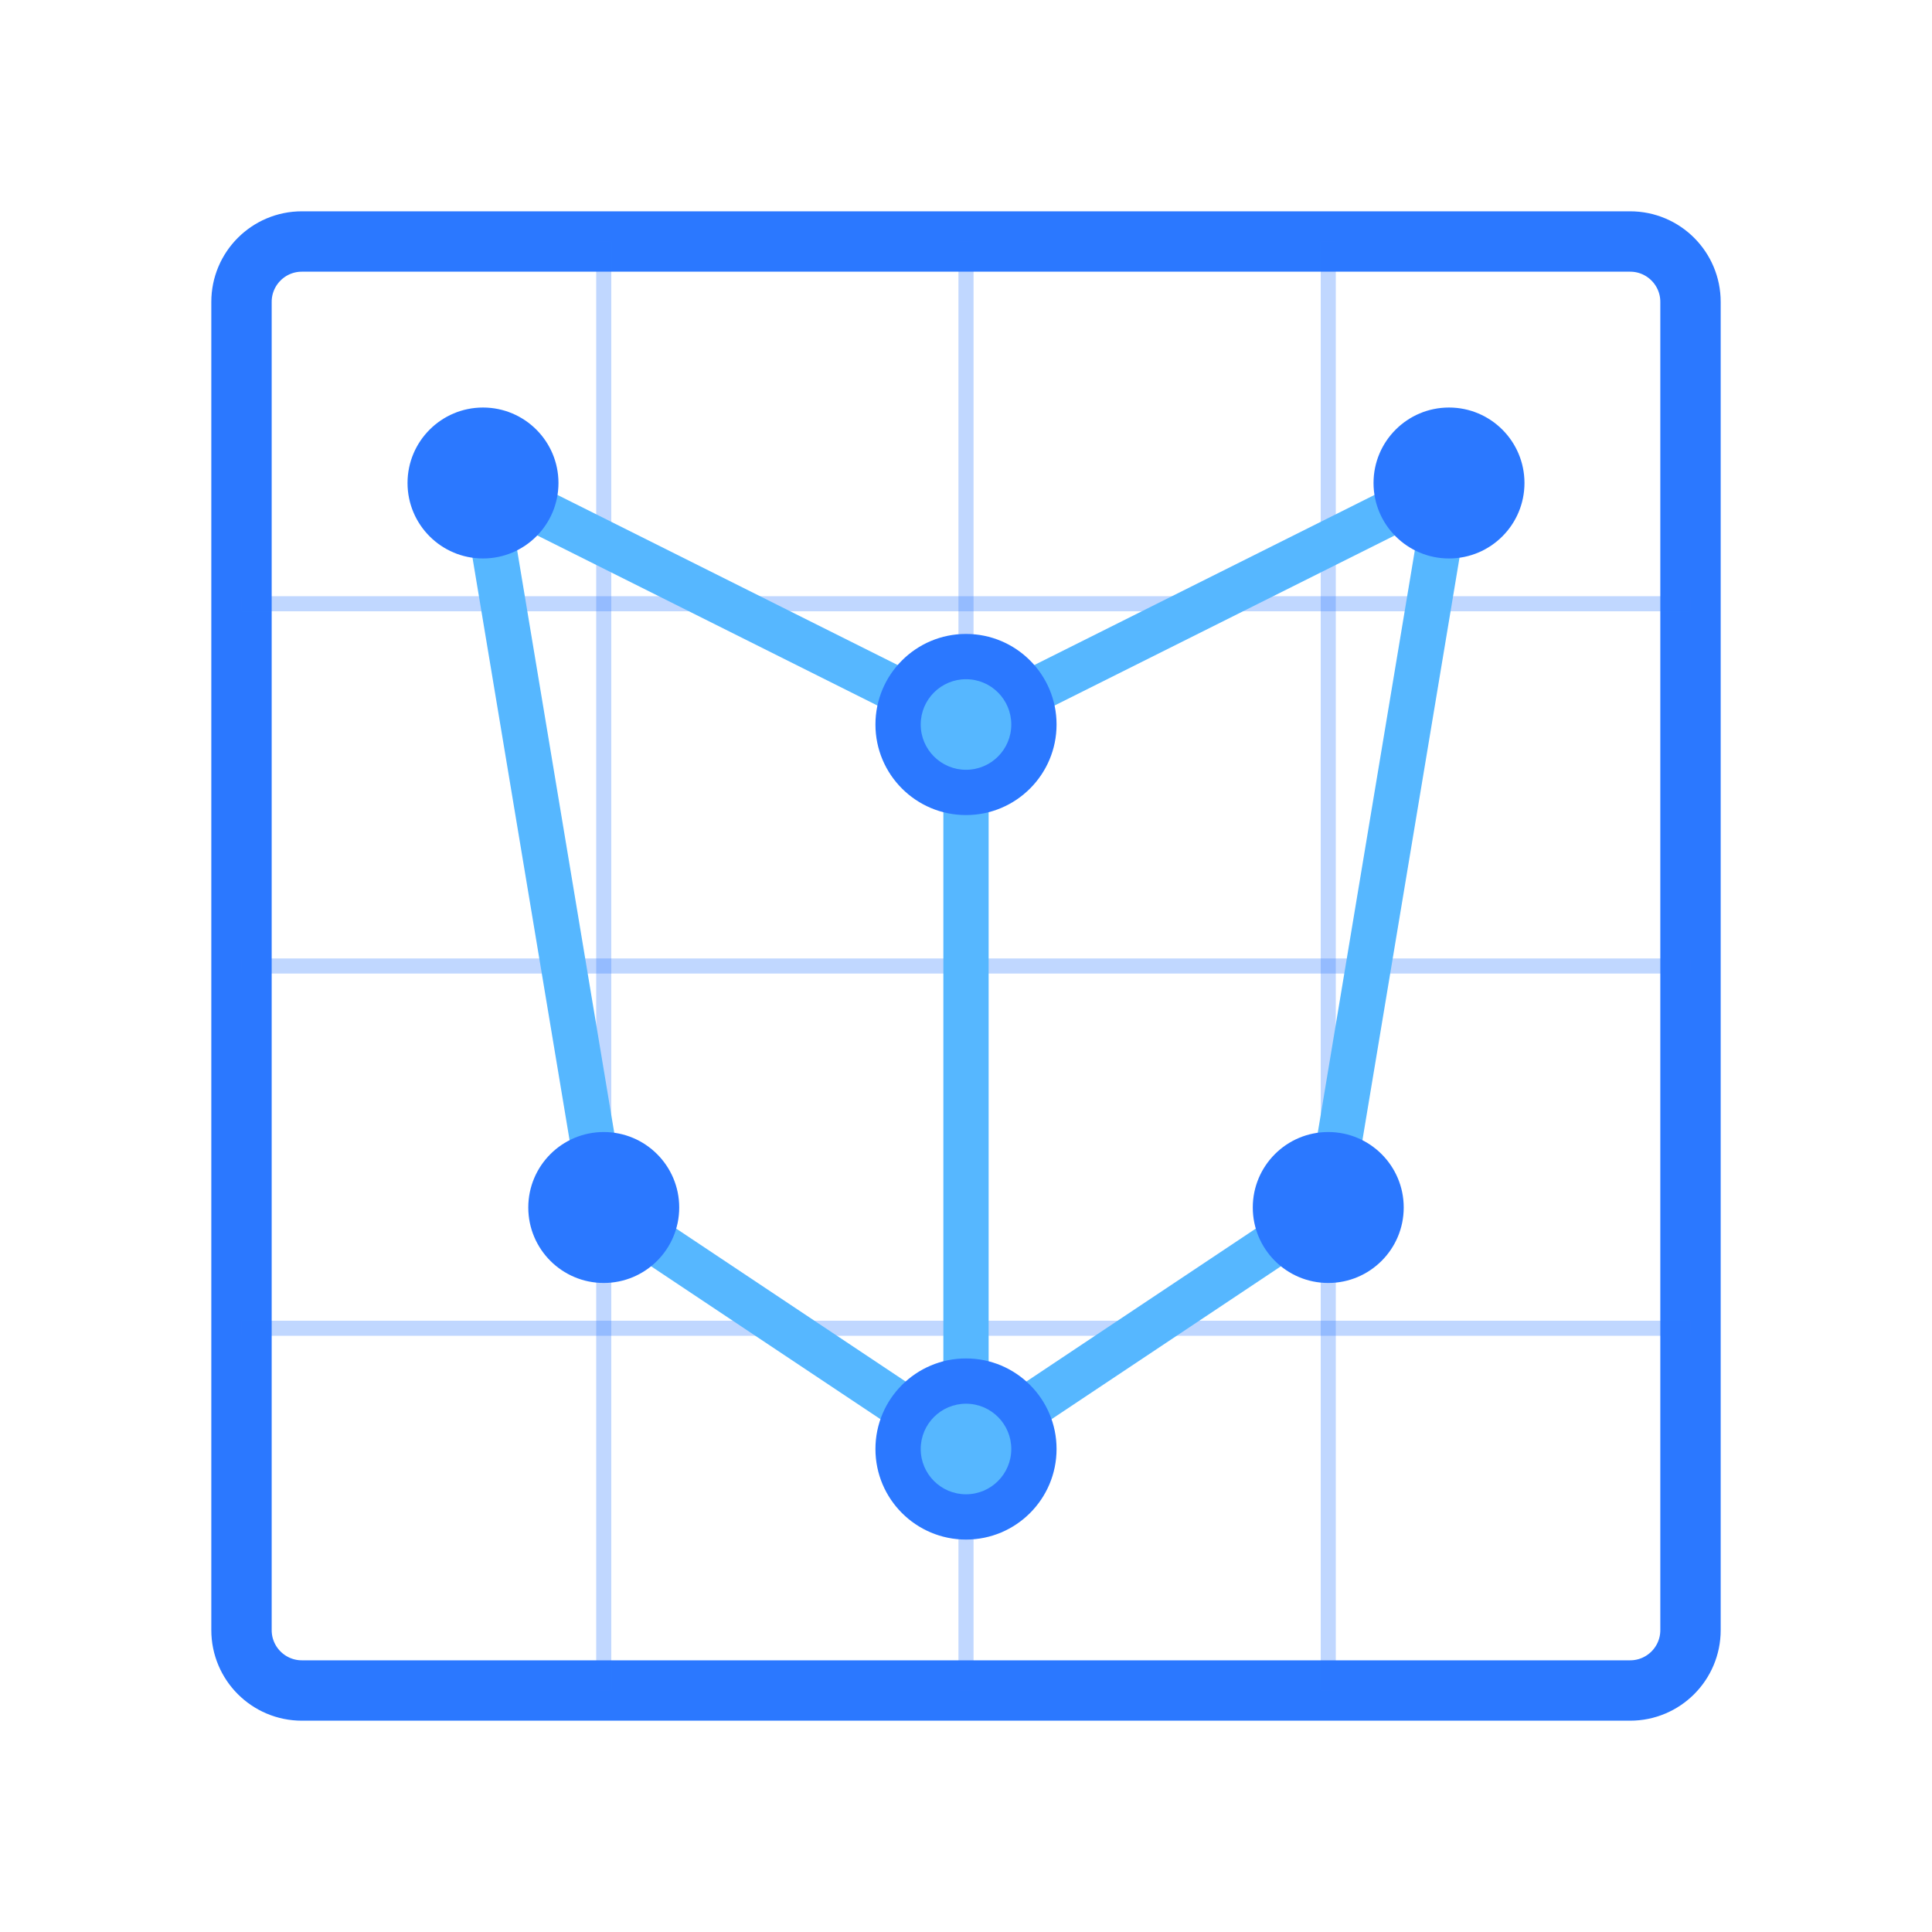
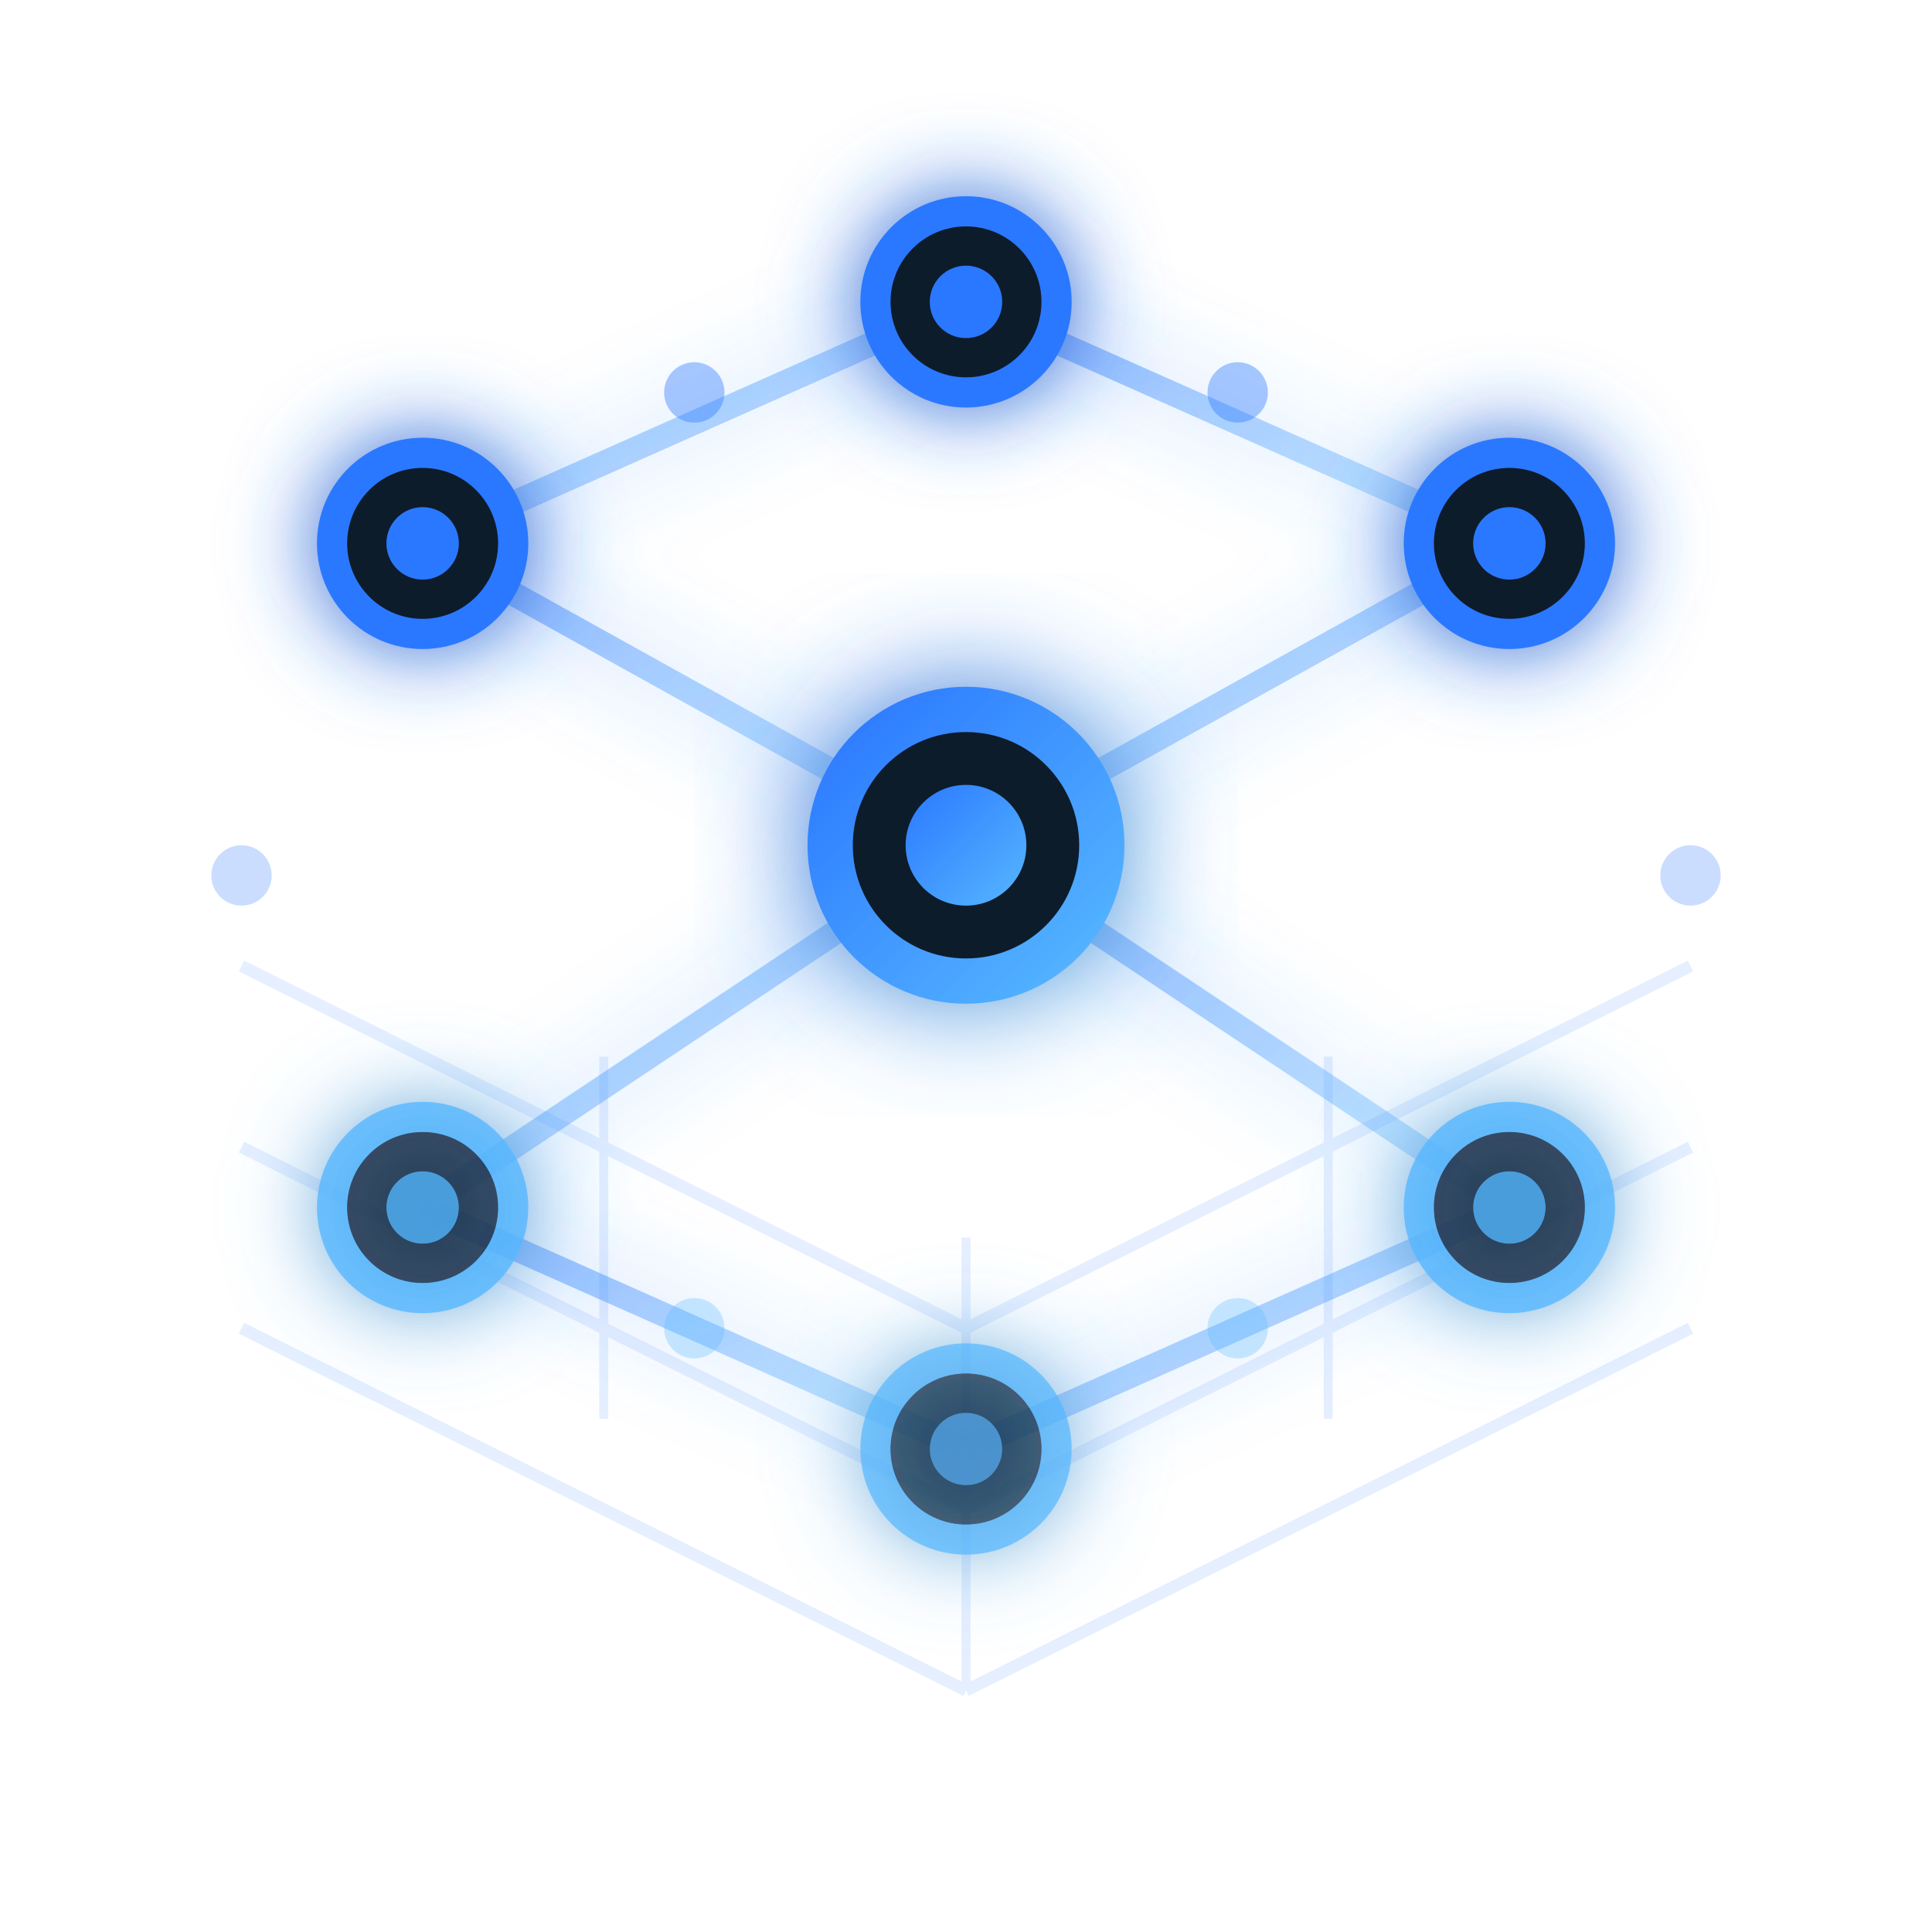
- <svg xmlns="http://www.w3.org/2000/svg" viewBox="0 0 64 64" fill="none">
+ <svg xmlns="http://www.w3.org/2000/svg" viewBox="0 0 64 64" role="img" aria-label="Architect Stack infrastructure">
  <defs>
-     <style>
-       .grid-line {
-         stroke: #2b78ff;
-         stroke-width: 0.5;
-         opacity: 0.3;
-       }
-       .node {
-         fill: #2b78ff;
-       }
-       .connection {
-         stroke: #56b7ff;
-         stroke-width: 1.5;
-         stroke-linecap: round;
-       }
-       .blueprint-border {
-         stroke: #2b78ff;
-         stroke-width: 2;
-         fill: none;
-       }
-     </style>
+     <linearGradient id="arcNodeGrad" x1="0%" y1="0%" x2="100%" y2="100%">
+       <stop offset="0%" stop-color="#2b78ff" />
+       <stop offset="100%" stop-color="#56b7ff" />
+     </linearGradient>
+     <linearGradient id="arcLineGrad" x1="0%" y1="0%" x2="100%" y2="100%">
+       <stop offset="0%" stop-color="#2b78ff" stop-opacity="0.5" />
+       <stop offset="100%" stop-color="#56b7ff" stop-opacity="0.3" />
+     </linearGradient>
+     <filter id="arcGlow" x="-25%" y="-25%" width="150%" height="150%">
+       <feGaussianBlur stdDeviation="1.5" result="blur" />
+       <feMerge>
+         <feMergeNode in="blur" />
+         <feMergeNode in="SourceGraphic" />
+       </feMerge>
+     </filter>
+     <filter id="arcNodeGlow" x="-50%" y="-50%" width="200%" height="200%">
+       <feGaussianBlur stdDeviation="2" result="blur" />
+       <feMerge>
+         <feMergeNode in="blur" />
+         <feMergeNode in="SourceGraphic" />
+       </feMerge>
+     </filter>
  </defs>
-   <rect class="blueprint-border" x="8" y="8" width="48" height="48" rx="2" />
-   <line class="grid-line" x1="8" y1="20" x2="56" y2="20" />
-   <line class="grid-line" x1="8" y1="32" x2="56" y2="32" />
-   <line class="grid-line" x1="8" y1="44" x2="56" y2="44" />
-   <line class="grid-line" x1="20" y1="8" x2="20" y2="56" />
-   <line class="grid-line" x1="32" y1="8" x2="32" y2="56" />
-   <line class="grid-line" x1="44" y1="8" x2="44" y2="56" />
-   <line class="connection" x1="16" y1="16" x2="32" y2="24" />
-   <line class="connection" x1="32" y1="24" x2="48" y2="16" />
-   <line class="connection" x1="16" y1="16" x2="20" y2="40" />
-   <line class="connection" x1="48" y1="16" x2="44" y2="40" />
-   <line class="connection" x1="20" y1="40" x2="32" y2="48" />
-   <line class="connection" x1="44" y1="40" x2="32" y2="48" />
-   <line class="connection" x1="32" y1="24" x2="32" y2="48" />
-   <circle class="node" cx="16" cy="16" r="2.5" />
-   <circle class="node" cx="48" cy="16" r="2.5" />
-   <circle class="node" cx="32" cy="24" r="3" />
-   <circle class="node" cx="20" cy="40" r="2.5" />
-   <circle class="node" cx="44" cy="40" r="2.5" />
-   <circle class="node" cx="32" cy="48" r="3" />
-   <circle cx="32" cy="24" r="1.5" fill="#56b7ff" />
-   <circle cx="32" cy="48" r="1.5" fill="#56b7ff" />
+   <g opacity="0.12">
+     <line x1="8" y1="44" x2="32" y2="56" stroke="#2b78ff" stroke-width="0.4" />
+     <line x1="32" y1="56" x2="56" y2="44" stroke="#2b78ff" stroke-width="0.4" />
+     <line x1="8" y1="38" x2="32" y2="50" stroke="#2b78ff" stroke-width="0.4" />
+     <line x1="32" y1="50" x2="56" y2="38" stroke="#2b78ff" stroke-width="0.4" />
+     <line x1="8" y1="32" x2="32" y2="44" stroke="#2b78ff" stroke-width="0.4" />
+     <line x1="32" y1="44" x2="56" y2="32" stroke="#2b78ff" stroke-width="0.4" />
+     <line x1="20" y1="35" x2="20" y2="47" stroke="#2b78ff" stroke-width="0.3" />
+     <line x1="32" y1="41" x2="32" y2="56" stroke="#2b78ff" stroke-width="0.3" />
+     <line x1="44" y1="35" x2="44" y2="47" stroke="#2b78ff" stroke-width="0.3" />
+   </g>
+   <g stroke="url(#arcLineGrad)" stroke-width="0.8" fill="none" filter="url(#arcGlow)">
+     <line x1="32" y1="28" x2="14" y2="18" />
+     <line x1="32" y1="28" x2="50" y2="18" />
+     <line x1="32" y1="28" x2="14" y2="40" />
+     <line x1="32" y1="28" x2="50" y2="40" />
+     <line x1="32" y1="28" x2="32" y2="10" />
+     <line x1="32" y1="28" x2="32" y2="48" />
+     <line x1="14" y1="18" x2="32" y2="10" />
+     <line x1="50" y1="18" x2="32" y2="10" />
+     <line x1="14" y1="40" x2="32" y2="48" />
+     <line x1="50" y1="40" x2="32" y2="48" />
+     <line x1="14" y1="18" x2="14" y2="40" />
+     <line x1="50" y1="18" x2="50" y2="40" />
+   </g>
+   <g filter="url(#arcNodeGlow)">
+     <circle cx="32" cy="28" r="4.5" fill="#111a2c" stroke="url(#arcNodeGrad)" stroke-width="1.5" />
+     <circle cx="32" cy="28" r="2" fill="url(#arcNodeGrad)" />
+   </g>
+   <g filter="url(#arcGlow)">
+     <circle cx="32" cy="10" r="3" fill="#111a2c" stroke="#2b78ff" stroke-width="1" />
+     <circle cx="32" cy="10" r="1.2" fill="#2b78ff" />
+     <circle cx="14" cy="18" r="3" fill="#111a2c" stroke="#2b78ff" stroke-width="1" />
+     <circle cx="14" cy="18" r="1.2" fill="#2b78ff" />
+     <circle cx="50" cy="18" r="3" fill="#111a2c" stroke="#2b78ff" stroke-width="1" />
+     <circle cx="50" cy="18" r="1.2" fill="#2b78ff" />
+     <circle cx="14" cy="40" r="3" fill="#111a2c" stroke="#56b7ff" stroke-width="1" opacity="0.8" />
+     <circle cx="14" cy="40" r="1.2" fill="#56b7ff" opacity="0.8" />
+     <circle cx="50" cy="40" r="3" fill="#111a2c" stroke="#56b7ff" stroke-width="1" opacity="0.8" />
+     <circle cx="50" cy="40" r="1.2" fill="#56b7ff" opacity="0.8" />
+     <circle cx="32" cy="48" r="3" fill="#111a2c" stroke="#56b7ff" stroke-width="1" opacity="0.7" />
+     <circle cx="32" cy="48" r="1.2" fill="#56b7ff" opacity="0.7" />
+   </g>
+   <circle cx="23" cy="13" r="1" fill="#2b78ff" opacity="0.4" />
+   <circle cx="41" cy="13" r="1" fill="#2b78ff" opacity="0.4" />
+   <circle cx="23" cy="44" r="1" fill="#56b7ff" opacity="0.3" />
+   <circle cx="41" cy="44" r="1" fill="#56b7ff" opacity="0.3" />
+   <circle cx="8" cy="29" r="1" fill="#2b78ff" opacity="0.25" />
+   <circle cx="56" cy="29" r="1" fill="#2b78ff" opacity="0.25" />
</svg>
